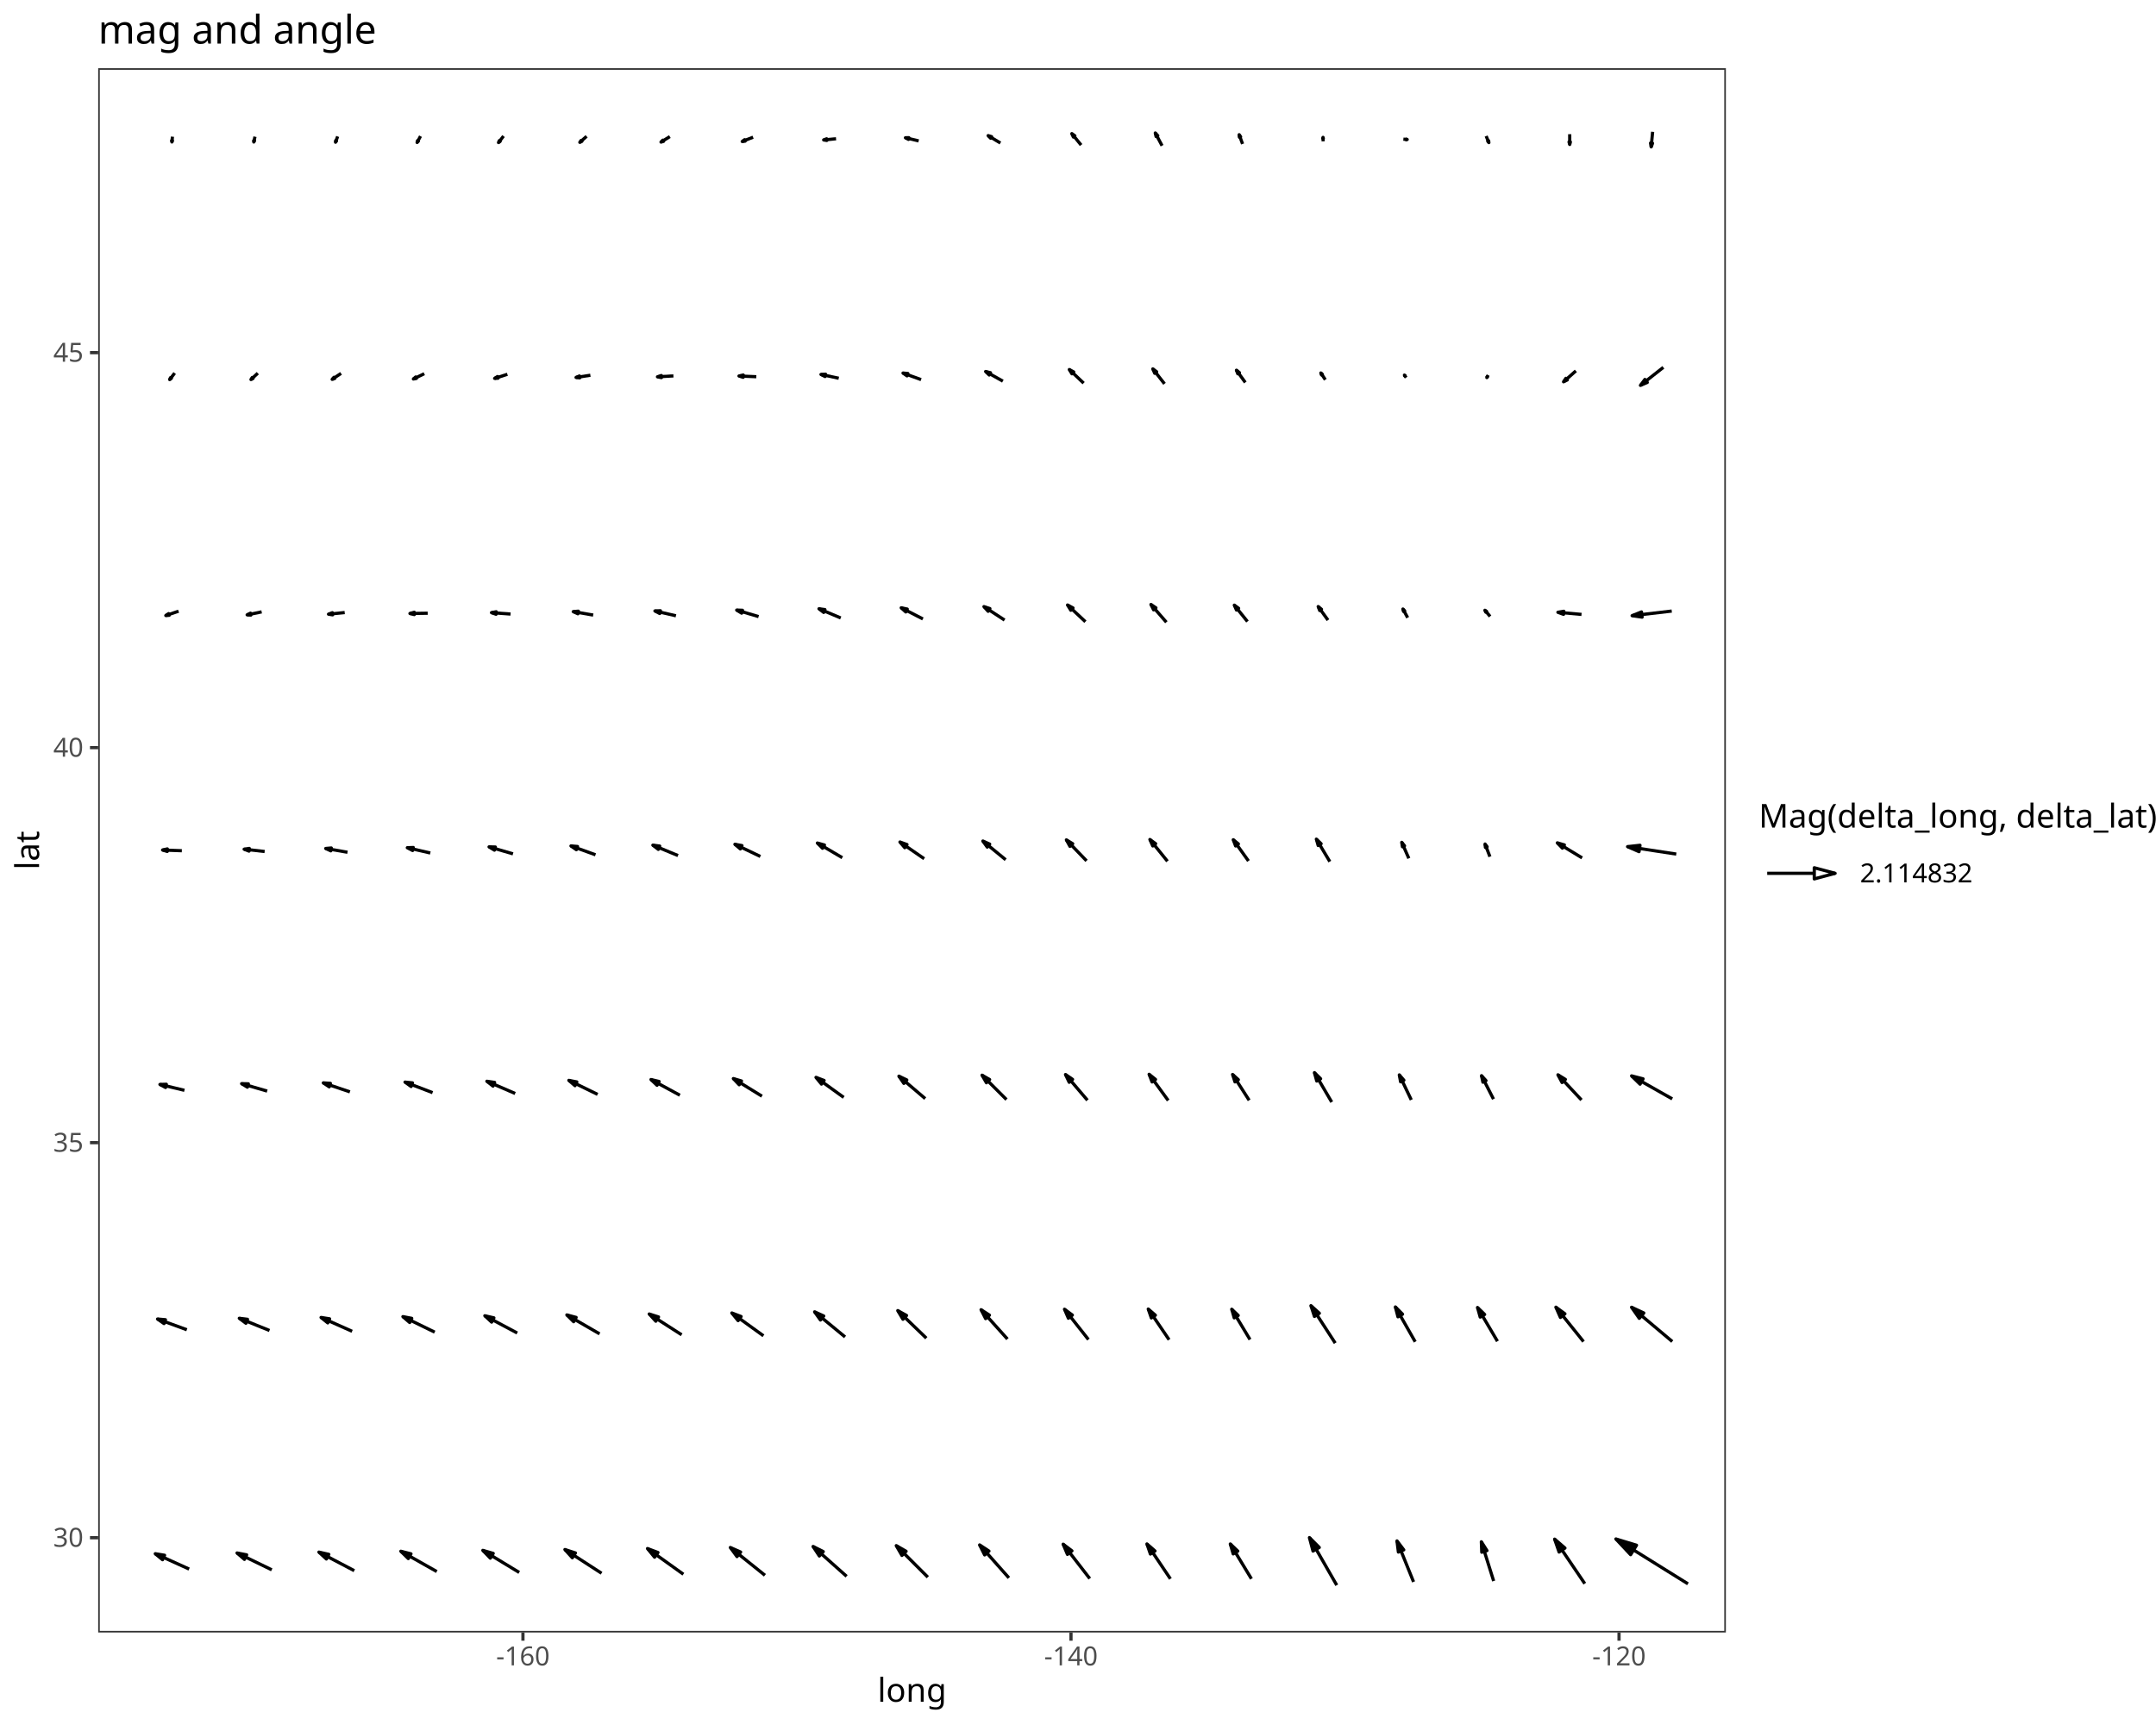
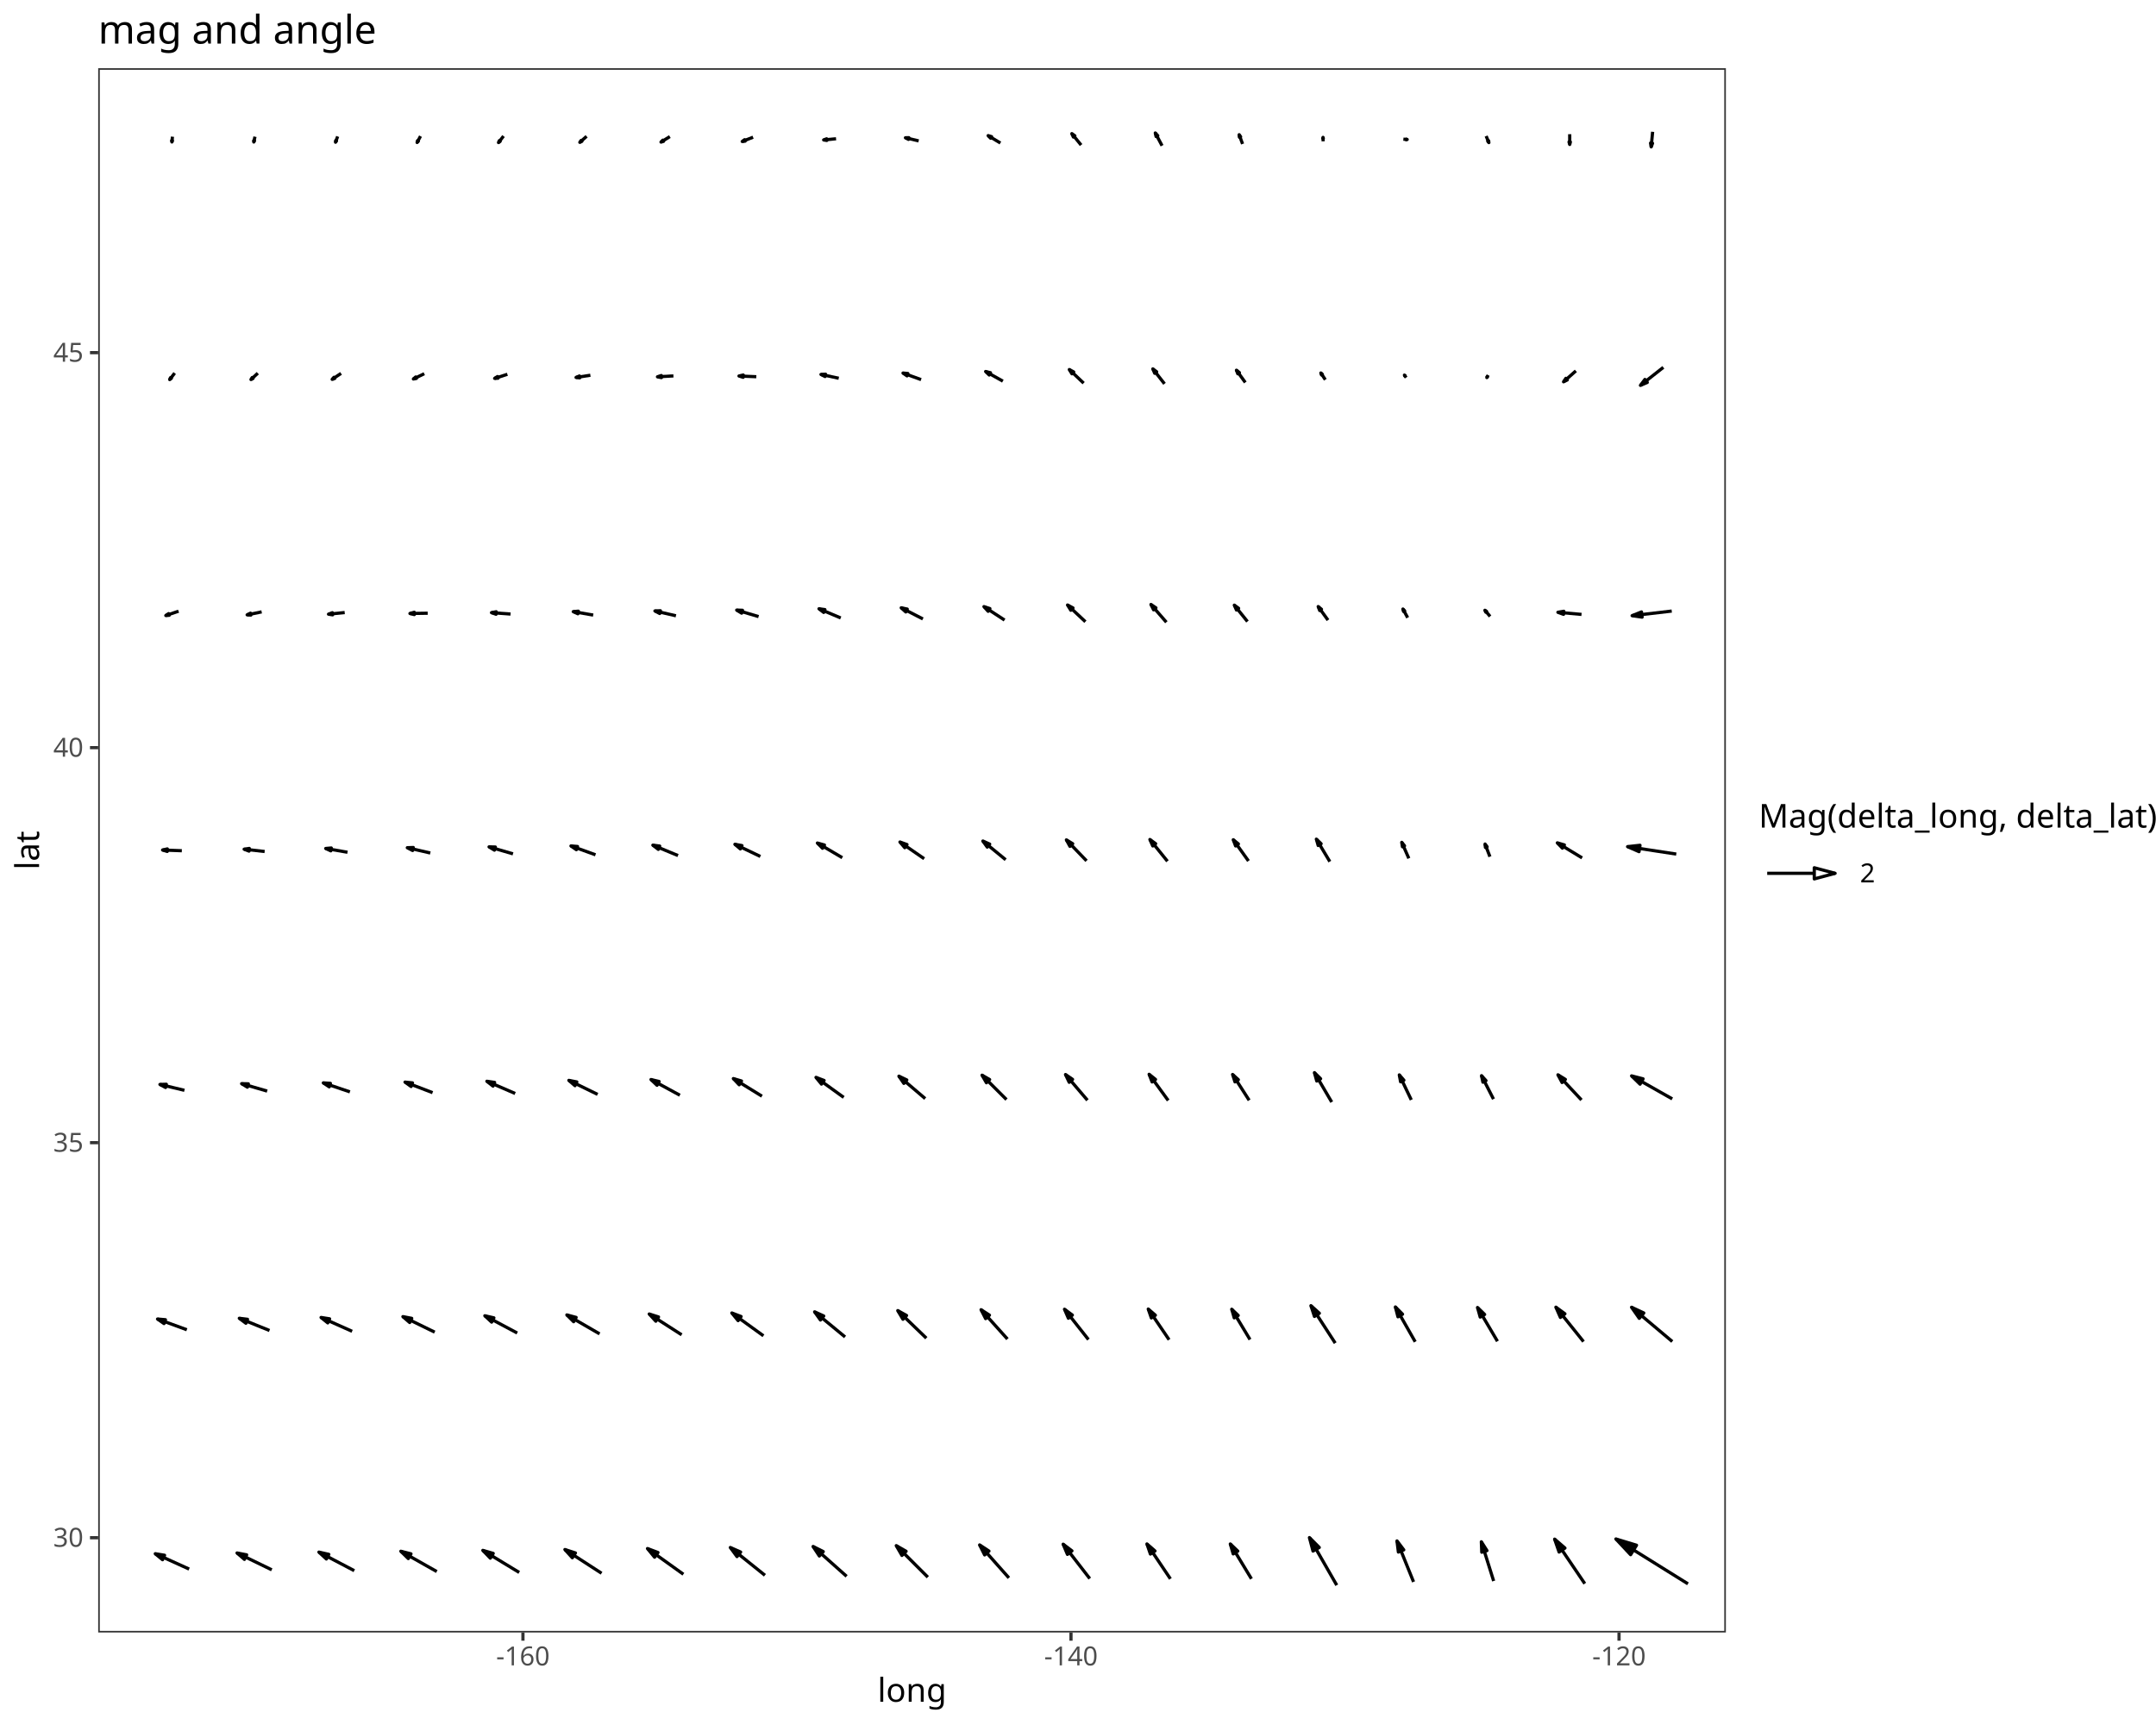
<svg xmlns="http://www.w3.org/2000/svg" class="svglite" data-engine-version="2.0" width="720.00pt" height="576.00pt" viewBox="0 0 720.00 576.00">
  <defs>
    <style type="text/css">
    .svglite line, .svglite polyline, .svglite polygon, .svglite path, .svglite rect, .svglite circle {
      fill: none;
      stroke: #000000;
      stroke-linecap: round;
      stroke-linejoin: round;
      stroke-miterlimit: 10.00;
    }
  </style>
  </defs>
  <rect width="100%" height="100%" style="stroke: none; fill: #FFFFFF;" />
  <defs>
    <clipPath id="cpMC4wMHw3MjAuMDB8MC4wMHw1NzYuMDA=">
      <rect x="0.00" y="0.00" width="720.00" height="576.00" />
    </clipPath>
  </defs>
  <g clip-path="url(#cpMC4wMHw3MjAuMDB8MC4wMHw1NzYuMDA=)">
    <rect x="0.00" y="0.00" width="720.00" height="576.00" style="stroke-width: 1.07; stroke: #FFFFFF; fill: #FFFFFF;" />
  </g>
  <defs>
    <clipPath id="cpMzIuNzl8NTc2LjM3fDIyLjc4fDU0NS4xMQ==">
      <rect x="32.79" y="22.78" width="543.57" height="522.33" />
    </clipPath>
  </defs>
  <g clip-path="url(#cpMzIuNzl8NTc2LjM3fDIyLjc4fDU0NS4xMQ==)">
    <rect x="32.79" y="22.78" width="543.57" height="522.33" style="stroke-width: 1.07; stroke: none; fill: #FFFFFF;" />
    <polyline points="63.16,523.93 51.85,518.81 " style="stroke-width: 1.07; stroke-linecap: butt;" />
    <polygon points="54.96,519.32 51.85,518.81 54.28,520.81 " style="stroke-width: 1.07; stroke-linecap: butt; fill: #000000;" />
    <polyline points="62.39,444.02 52.61,440.44 " style="stroke-width: 1.07; stroke-linecap: butt;" />
    <polygon points="55.25,440.67 52.61,440.44 54.78,441.96 " style="stroke-width: 1.07; stroke-linecap: butt; fill: #000000;" />
    <polyline points="61.59,364.07 53.41,362.11 " style="stroke-width: 1.07; stroke-linecap: butt;" />
    <polygon points="55.55,362.05 53.41,362.11 55.29,363.13 " style="stroke-width: 1.07; stroke-linecap: butt; fill: #000000;" />
    <polyline points="60.72,284.07 54.29,283.83 " style="stroke-width: 1.07; stroke-linecap: butt;" />
    <polygon points="55.88,283.46 54.29,283.83 55.85,284.31 " style="stroke-width: 1.07; stroke-linecap: butt; fill: #000000;" />
    <polyline points="59.63,204.09 55.37,205.53 " style="stroke-width: 1.07; stroke-linecap: butt;" />
    <polygon points="56.32,204.89 55.37,205.53 56.51,205.45 " style="stroke-width: 1.07; stroke-linecap: butt; fill: #000000;" />
    <polyline points="58.33,124.58 56.67,126.75 " style="stroke-width: 1.07; stroke-linecap: butt;" />
    <polygon points="56.94,126.11 56.67,126.75 57.22,126.33 " style="stroke-width: 1.07; stroke-linecap: butt; fill: #000000;" />
    <polyline points="57.59,45.64 57.41,47.41 " style="stroke-width: 1.07; stroke-linecap: butt;" />
    <polygon points="57.34,46.96 57.41,47.41 57.57,46.99 " style="stroke-width: 1.07; stroke-linecap: butt; fill: #000000;" />
    <polyline points="90.75,524.18 79.16,518.56 " style="stroke-width: 1.07; stroke-linecap: butt;" />
    <polygon points="82.37,519.18 79.16,518.56 81.63,520.70 " style="stroke-width: 1.07; stroke-linecap: butt; fill: #000000;" />
    <polyline points="90.00,444.27 79.91,440.19 " style="stroke-width: 1.07; stroke-linecap: butt;" />
    <polygon points="82.66,440.53 79.91,440.19 82.12,441.85 " style="stroke-width: 1.07; stroke-linecap: butt; fill: #000000;" />
    <polyline points="89.22,364.33 80.69,361.85 " style="stroke-width: 1.07; stroke-linecap: butt;" />
    <polygon points="82.94,361.90 80.69,361.85 82.62,363.02 " style="stroke-width: 1.07; stroke-linecap: butt; fill: #000000;" />
    <polyline points="88.38,284.33 81.53,283.56 " style="stroke-width: 1.07; stroke-linecap: butt;" />
    <polygon points="83.26,283.30 81.53,283.56 83.16,284.20 " style="stroke-width: 1.07; stroke-linecap: butt; fill: #000000;" />
    <polyline points="87.38,204.31 82.53,205.30 " style="stroke-width: 1.07; stroke-linecap: butt;" />
    <polygon points="83.65,204.74 82.53,205.30 83.78,205.38 " style="stroke-width: 1.07; stroke-linecap: butt; fill: #000000;" />
    <polyline points="86.09,124.61 83.81,126.73 " style="stroke-width: 1.07; stroke-linecap: butt;" />
    <polygon points="84.23,126.06 83.81,126.73 84.51,126.36 " style="stroke-width: 1.07; stroke-linecap: butt; fill: #000000;" />
    <polyline points="85.15,45.64 84.76,47.42 " style="stroke-width: 1.07; stroke-linecap: butt;" />
    <polygon points="84.74,46.95 84.76,47.42 84.97,47.00 " style="stroke-width: 1.07; stroke-linecap: butt; fill: #000000;" />
    <polyline points="118.31,524.47 106.50,518.27 " style="stroke-width: 1.07; stroke-linecap: butt;" />
    <polygon points="109.81,519.02 106.50,518.27 108.99,520.57 " style="stroke-width: 1.07; stroke-linecap: butt; fill: #000000;" />
    <polyline points="117.59,444.54 107.22,439.92 " style="stroke-width: 1.07; stroke-linecap: butt;" />
    <polygon points="110.07,440.37 107.22,439.92 109.46,441.73 " style="stroke-width: 1.07; stroke-linecap: butt; fill: #000000;" />
    <polyline points="116.85,364.59 107.97,361.59 " style="stroke-width: 1.07; stroke-linecap: butt;" />
    <polygon points="110.34,361.74 107.97,361.59 109.95,362.91 " style="stroke-width: 1.07; stroke-linecap: butt; fill: #000000;" />
    <polyline points="116.05,284.58 108.77,283.32 " style="stroke-width: 1.07; stroke-linecap: butt;" />
    <polygon points="110.64,283.15 108.77,283.32 110.47,284.11 " style="stroke-width: 1.07; stroke-linecap: butt; fill: #000000;" />
    <polyline points="115.11,204.53 109.70,205.08 " style="stroke-width: 1.07; stroke-linecap: butt;" />
    <polygon points="110.99,204.59 109.70,205.08 111.07,205.30 " style="stroke-width: 1.07; stroke-linecap: butt; fill: #000000;" />
    <polyline points="113.89,124.67 110.93,126.67 " style="stroke-width: 1.07; stroke-linecap: butt;" />
    <polygon points="111.52,125.98 110.93,126.67 111.79,126.37 " style="stroke-width: 1.07; stroke-linecap: butt; fill: #000000;" />
    <polyline points="112.76,45.56 112.05,47.49 " style="stroke-width: 1.07; stroke-linecap: butt;" />
    <polygon points="112.10,46.97 112.05,47.49 112.36,47.07 " style="stroke-width: 1.07; stroke-linecap: butt; fill: #000000;" />
    <polyline points="145.86,524.76 133.86,517.98 " style="stroke-width: 1.07; stroke-linecap: butt;" />
    <polygon points="137.25,518.85 133.86,517.98 136.36,520.43 " style="stroke-width: 1.07; stroke-linecap: butt; fill: #000000;" />
    <polyline points="145.17,444.82 134.55,439.64 " style="stroke-width: 1.07; stroke-linecap: butt;" />
    <polygon points="137.50,440.21 134.55,439.64 136.82,441.61 " style="stroke-width: 1.07; stroke-linecap: butt; fill: #000000;" />
    <polyline points="144.46,364.85 135.26,361.33 " style="stroke-width: 1.07; stroke-linecap: butt;" />
    <polygon points="137.75,361.59 135.26,361.33 137.29,362.80 " style="stroke-width: 1.07; stroke-linecap: butt; fill: #000000;" />
    <polyline points="143.70,284.83 136.02,283.06 " style="stroke-width: 1.07; stroke-linecap: butt;" />
    <polygon points="138.02,282.99 136.02,283.06 137.79,284.00 " style="stroke-width: 1.07; stroke-linecap: butt; fill: #000000;" />
    <polyline points="142.83,204.76 136.90,204.85 " style="stroke-width: 1.07; stroke-linecap: butt;" />
    <polygon points="138.35,204.44 136.90,204.85 138.36,205.22 " style="stroke-width: 1.07; stroke-linecap: butt; fill: #000000;" />
    <polyline points="141.68,124.78 138.05,126.55 " style="stroke-width: 1.07; stroke-linecap: butt;" />
    <polygon points="138.82,125.88 138.05,126.55 139.05,126.36 " style="stroke-width: 1.07; stroke-linecap: butt; fill: #000000;" />
    <polyline points="140.43,45.47 139.29,47.58 " style="stroke-width: 1.07; stroke-linecap: butt;" />
    <polygon points="139.43,46.99 139.29,47.58 139.71,47.14 " style="stroke-width: 1.07; stroke-linecap: butt; fill: #000000;" />
    <polyline points="173.39,525.06 161.24,517.69 " style="stroke-width: 1.07; stroke-linecap: butt;" />
    <polygon points="164.71,518.70 161.24,517.69 163.74,520.29 " style="stroke-width: 1.07; stroke-linecap: butt; fill: #000000;" />
    <polyline points="172.72,445.11 161.91,439.35 " style="stroke-width: 1.07; stroke-linecap: butt;" />
    <polygon points="164.94,440.05 161.91,439.35 164.18,441.47 " style="stroke-width: 1.07; stroke-linecap: butt; fill: #000000;" />
    <polyline points="172.04,365.13 162.59,361.05 " style="stroke-width: 1.07; stroke-linecap: butt;" />
    <polygon points="165.18,361.43 162.59,361.05 164.64,362.67 " style="stroke-width: 1.07; stroke-linecap: butt; fill: #000000;" />
    <polyline points="171.31,285.11 163.32,282.78 " style="stroke-width: 1.07; stroke-linecap: butt;" />
    <polygon points="165.43,282.83 163.32,282.78 165.12,283.88 " style="stroke-width: 1.07; stroke-linecap: butt; fill: #000000;" />
    <polyline points="170.50,205.04 164.13,204.57 " style="stroke-width: 1.07; stroke-linecap: butt;" />
    <polygon points="165.72,204.27 164.13,204.57 165.66,205.11 " style="stroke-width: 1.07; stroke-linecap: butt; fill: #000000;" />
    <polyline points="169.44,124.98 165.18,126.35 " style="stroke-width: 1.07; stroke-linecap: butt;" />
    <polygon points="166.14,125.73 165.18,126.35 166.32,126.29 " style="stroke-width: 1.07; stroke-linecap: butt; fill: #000000;" />
    <polyline points="168.15,45.44 166.48,47.61 " style="stroke-width: 1.07; stroke-linecap: butt;" />
    <polygon points="166.75,46.97 166.48,47.61 167.03,47.19 " style="stroke-width: 1.07; stroke-linecap: butt; fill: #000000;" />
    <polyline points="200.89,525.33 188.65,517.41 " style="stroke-width: 1.07; stroke-linecap: butt;" />
    <polygon points="192.17,518.55 188.65,517.41 191.13,520.16 " style="stroke-width: 1.07; stroke-linecap: butt; fill: #000000;" />
    <polyline points="200.23,445.39 189.30,439.07 " style="stroke-width: 1.07; stroke-linecap: butt;" />
    <polygon points="192.40,439.90 189.30,439.07 191.57,441.34 " style="stroke-width: 1.07; stroke-linecap: butt; fill: #000000;" />
    <polyline points="199.57,365.43 189.97,360.75 " style="stroke-width: 1.07; stroke-linecap: butt;" />
    <polygon points="192.63,361.27 189.97,360.75 192.02,362.53 " style="stroke-width: 1.07; stroke-linecap: butt; fill: #000000;" />
    <polyline points="198.87,285.43 190.67,282.47 " style="stroke-width: 1.07; stroke-linecap: butt;" />
    <polygon points="192.87,282.65 190.67,282.47 192.48,283.73 " style="stroke-width: 1.07; stroke-linecap: butt; fill: #000000;" />
    <polyline points="198.10,205.38 191.43,204.23 " style="stroke-width: 1.07; stroke-linecap: butt;" />
    <polygon points="193.14,204.08 191.43,204.23 192.99,204.95 " style="stroke-width: 1.07; stroke-linecap: butt; fill: #000000;" />
    <polyline points="197.16,125.30 192.37,126.03 " style="stroke-width: 1.07; stroke-linecap: butt;" />
    <polygon points="193.50,125.54 192.37,126.03 193.60,126.17 " style="stroke-width: 1.07; stroke-linecap: butt; fill: #000000;" />
    <polyline points="195.90,45.52 193.63,47.53 " style="stroke-width: 1.07; stroke-linecap: butt;" />
    <polygon points="194.06,46.89 193.63,47.53 194.32,47.19 " style="stroke-width: 1.07; stroke-linecap: butt; fill: #000000;" />
    <polyline points="228.21,525.66 216.23,517.08 " style="stroke-width: 1.07; stroke-linecap: butt;" />
    <polygon points="219.73,518.40 216.23,517.08 218.60,519.97 " style="stroke-width: 1.07; stroke-linecap: butt; fill: #000000;" />
    <polyline points="227.63,445.70 216.81,438.76 " style="stroke-width: 1.07; stroke-linecap: butt;" />
    <polygon points="219.92,439.75 216.81,438.76 219.01,441.17 " style="stroke-width: 1.07; stroke-linecap: butt; fill: #000000;" />
    <polyline points="227.04,365.71 217.40,360.47 " style="stroke-width: 1.07; stroke-linecap: butt;" />
    <polygon points="220.11,361.12 217.40,360.47 219.42,362.39 " style="stroke-width: 1.07; stroke-linecap: butt; fill: #000000;" />
    <polyline points="226.42,285.68 218.02,282.21 " style="stroke-width: 1.07; stroke-linecap: butt;" />
    <polygon points="220.31,282.51 218.02,282.21 219.85,283.62 " style="stroke-width: 1.07; stroke-linecap: butt; fill: #000000;" />
    <polyline points="225.73,205.62 218.71,204.00 " style="stroke-width: 1.07; stroke-linecap: butt;" />
    <polygon points="220.54,203.93 218.71,204.00 220.32,204.86 " style="stroke-width: 1.07; stroke-linecap: butt; fill: #000000;" />
    <polyline points="224.89,125.52 219.56,125.82 " style="stroke-width: 1.07; stroke-linecap: butt;" />
    <polygon points="220.84,125.39 219.56,125.82 220.88,126.09 " style="stroke-width: 1.07; stroke-linecap: butt; fill: #000000;" />
    <polyline points="223.70,45.61 220.74,47.44 " style="stroke-width: 1.07; stroke-linecap: butt;" />
    <polygon points="221.35,46.80 220.74,47.44 221.59,47.19 " style="stroke-width: 1.07; stroke-linecap: butt; fill: #000000;" />
    <polyline points="255.45,526.01 243.89,516.73 " style="stroke-width: 1.07; stroke-linecap: butt;" />
    <polygon points="247.34,518.25 243.89,516.73 246.12,519.77 " style="stroke-width: 1.07; stroke-linecap: butt; fill: #000000;" />
    <polyline points="254.95,446.04 244.40,438.42 " style="stroke-width: 1.07; stroke-linecap: butt;" />
    <polygon points="247.49,439.60 244.40,438.42 246.49,440.98 " style="stroke-width: 1.07; stroke-linecap: butt; fill: #000000;" />
    <polyline points="254.45,366.03 244.90,360.15 " style="stroke-width: 1.07; stroke-linecap: butt;" />
    <polygon points="247.63,360.96 244.90,360.15 246.86,362.22 " style="stroke-width: 1.07; stroke-linecap: butt; fill: #000000;" />
    <polyline points="253.92,285.98 245.42,281.92 " style="stroke-width: 1.07; stroke-linecap: butt;" />
    <polygon points="247.78,282.35 245.42,281.92 247.24,283.47 " style="stroke-width: 1.07; stroke-linecap: butt; fill: #000000;" />
    <polyline points="253.33,205.89 246.02,203.72 " style="stroke-width: 1.07; stroke-linecap: butt;" />
    <polygon points="247.96,203.78 246.02,203.72 247.67,204.74 " style="stroke-width: 1.07; stroke-linecap: butt; fill: #000000;" />
    <polyline points="252.57,125.79 246.78,125.55 " style="stroke-width: 1.07; stroke-linecap: butt;" />
    <polygon points="248.21,125.22 246.78,125.55 248.18,125.99 " style="stroke-width: 1.07; stroke-linecap: butt; fill: #000000;" />
    <polyline points="251.49,45.81 247.86,47.24 " style="stroke-width: 1.07; stroke-linecap: butt;" />
    <polygon points="248.65,46.65 247.86,47.24 248.84,47.13 " style="stroke-width: 1.07; stroke-linecap: butt; fill: #000000;" />
    <polyline points="282.72,526.35 271.53,516.39 " style="stroke-width: 1.07; stroke-linecap: butt;" />
    <polygon points="274.93,518.10 271.53,516.39 273.62,519.57 " style="stroke-width: 1.07; stroke-linecap: butt; fill: #000000;" />
    <polyline points="282.21,446.42 272.04,438.04 " style="stroke-width: 1.07; stroke-linecap: butt;" />
    <polygon points="275.09,439.43 272.04,438.04 273.99,440.77 " style="stroke-width: 1.07; stroke-linecap: butt; fill: #000000;" />
    <polyline points="281.75,366.43 272.50,359.75 " style="stroke-width: 1.07; stroke-linecap: butt;" />
    <polygon points="275.21,360.78 272.50,359.75 274.33,362.00 " style="stroke-width: 1.07; stroke-linecap: butt; fill: #000000;" />
    <polyline points="281.28,286.39 272.97,281.50 " style="stroke-width: 1.07; stroke-linecap: butt;" />
    <polygon points="275.33,282.16 272.97,281.50 274.69,283.25 " style="stroke-width: 1.07; stroke-linecap: butt; fill: #000000;" />
    <polyline points="280.76,206.34 273.50,203.28 " style="stroke-width: 1.07; stroke-linecap: butt;" />
    <polygon points="275.48,203.55 273.50,203.28 275.08,204.50 " style="stroke-width: 1.07; stroke-linecap: butt; fill: #000000;" />
    <polyline points="280.10,126.30 274.16,125.03 " style="stroke-width: 1.07; stroke-linecap: butt;" />
    <polygon points="275.70,124.95 274.16,125.03 275.53,125.73 " style="stroke-width: 1.07; stroke-linecap: butt; fill: #000000;" />
    <polyline points="279.20,46.33 275.06,46.72 " style="stroke-width: 1.07; stroke-linecap: butt;" />
    <polygon points="276.05,46.35 275.06,46.72 276.10,46.90 " style="stroke-width: 1.07; stroke-linecap: butt; fill: #000000;" />
    <polyline points="309.85,526.63 299.31,516.11 " style="stroke-width: 1.07; stroke-linecap: butt;" />
    <polygon points="302.59,518.00 299.31,516.11 301.20,519.38 " style="stroke-width: 1.07; stroke-linecap: butt; fill: #000000;" />
    <polyline points="309.35,446.83 299.81,437.63 " style="stroke-width: 1.07; stroke-linecap: butt;" />
    <polygon points="302.75,439.26 299.81,437.63 301.54,440.52 " style="stroke-width: 1.07; stroke-linecap: butt; fill: #000000;" />
    <polyline points="308.97,366.83 300.19,359.35 " style="stroke-width: 1.07; stroke-linecap: butt;" />
    <polygon points="302.83,360.61 300.19,359.35 301.85,361.76 " style="stroke-width: 1.07; stroke-linecap: butt; fill: #000000;" />
    <polyline points="308.62,286.73 300.54,281.16 " style="stroke-width: 1.07; stroke-linecap: butt;" />
    <polygon points="302.89,282.00 300.54,281.16 302.15,283.06 " style="stroke-width: 1.07; stroke-linecap: butt; fill: #000000;" />
    <polyline points="308.20,206.67 300.96,202.95 " style="stroke-width: 1.07; stroke-linecap: butt;" />
    <polygon points="302.98,203.38 300.96,202.95 302.49,204.34 " style="stroke-width: 1.07; stroke-linecap: butt; fill: #000000;" />
    <polyline points="307.60,126.76 301.56,124.57 " style="stroke-width: 1.07; stroke-linecap: butt;" />
    <polygon points="303.18,124.71 301.56,124.57 302.90,125.51 " style="stroke-width: 1.07; stroke-linecap: butt; fill: #000000;" />
    <polyline points="306.79,47.05 302.37,46.00 " style="stroke-width: 1.07; stroke-linecap: butt;" />
    <polygon points="303.52,45.97 302.37,46.00 303.39,46.55 " style="stroke-width: 1.07; stroke-linecap: butt; fill: #000000;" />
    <polyline points="336.92,526.87 327.15,515.87 " style="stroke-width: 1.07; stroke-linecap: butt;" />
    <polygon points="330.27,517.93 327.15,515.87 328.82,519.21 " style="stroke-width: 1.07; stroke-linecap: butt; fill: #000000;" />
    <polyline points="336.44,447.13 327.63,437.33 " style="stroke-width: 1.07; stroke-linecap: butt;" />
    <polygon points="330.43,439.15 327.63,437.33 329.15,440.31 " style="stroke-width: 1.07; stroke-linecap: butt; fill: #000000;" />
    <polyline points="336.11,367.15 327.96,359.02 " style="stroke-width: 1.07; stroke-linecap: butt;" />
    <polygon points="330.49,360.48 327.96,359.02 329.42,361.55 " style="stroke-width: 1.07; stroke-linecap: butt; fill: #000000;" />
    <polyline points="335.84,287.07 328.23,280.83 " style="stroke-width: 1.07; stroke-linecap: butt;" />
    <polygon points="330.51,281.86 328.23,280.83 329.69,282.86 " style="stroke-width: 1.07; stroke-linecap: butt; fill: #000000;" />
    <polyline points="335.47,207.05 328.59,202.56 " style="stroke-width: 1.07; stroke-linecap: butt;" />
    <polygon points="330.58,203.21 328.59,202.56 329.99,204.12 " style="stroke-width: 1.07; stroke-linecap: butt; fill: #000000;" />
    <polyline points="334.91,127.28 329.15,124.05 " style="stroke-width: 1.07; stroke-linecap: butt;" />
    <polygon points="330.78,124.46 329.15,124.05 330.35,125.22 " style="stroke-width: 1.07; stroke-linecap: butt; fill: #000000;" />
    <polyline points="334.08,47.76 329.99,45.29 " style="stroke-width: 1.07; stroke-linecap: butt;" />
    <polygon points="331.15,45.63 329.99,45.29 330.83,46.16 " style="stroke-width: 1.07; stroke-linecap: butt; fill: #000000;" />
    <polyline points="363.93,527.11 355.04,515.63 " style="stroke-width: 1.07; stroke-linecap: butt;" />
    <polygon points="357.98,517.86 355.04,515.63 356.47,519.03 " style="stroke-width: 1.07; stroke-linecap: butt; fill: #000000;" />
    <polyline points="363.48,447.29 355.49,437.17 " style="stroke-width: 1.07; stroke-linecap: butt;" />
    <polygon points="358.12,439.13 355.49,437.17 356.79,440.18 " style="stroke-width: 1.07; stroke-linecap: butt; fill: #000000;" />
    <polyline points="363.15,367.38 355.83,358.80 " style="stroke-width: 1.07; stroke-linecap: butt;" />
    <polygon points="358.19,360.42 355.83,358.80 357.06,361.39 " style="stroke-width: 1.07; stroke-linecap: butt; fill: #000000;" />
    <polyline points="362.85,287.44 356.12,280.45 " style="stroke-width: 1.07; stroke-linecap: butt;" />
    <polygon points="358.23,281.73 356.12,280.45 357.31,282.61 " style="stroke-width: 1.07; stroke-linecap: butt; fill: #000000;" />
    <polyline points="362.47,207.60 356.51,202.02 " style="stroke-width: 1.07; stroke-linecap: butt;" />
    <polygon points="358.33,203.00 356.51,202.02 357.60,203.78 " style="stroke-width: 1.07; stroke-linecap: butt; fill: #000000;" />
    <polyline points="361.88,127.94 357.10,123.40 " style="stroke-width: 1.07; stroke-linecap: butt;" />
    <polygon points="358.57,124.20 357.10,123.40 357.97,124.82 " style="stroke-width: 1.07; stroke-linecap: butt; fill: #000000;" />
    <polyline points="361.03,48.43 357.94,44.62 " style="stroke-width: 1.07; stroke-linecap: butt;" />
    <polygon points="358.95,45.35 357.94,44.62 358.45,45.76 " style="stroke-width: 1.07; stroke-linecap: butt; fill: #000000;" />
    <polyline points="390.86,527.20 383.02,515.54 " style="stroke-width: 1.07; stroke-linecap: butt;" />
    <polygon points="385.71,517.89 383.02,515.54 384.18,518.92 " style="stroke-width: 1.07; stroke-linecap: butt; fill: #000000;" />
    <polyline points="390.42,447.35 383.46,437.11 " style="stroke-width: 1.07; stroke-linecap: butt;" />
    <polygon points="385.84,439.17 383.46,437.11 384.49,440.08 " style="stroke-width: 1.07; stroke-linecap: butt; fill: #000000;" />
    <polyline points="390.12,367.46 383.75,358.72 " style="stroke-width: 1.07; stroke-linecap: butt;" />
    <polygon points="385.89,360.44 383.75,358.72 384.74,361.28 " style="stroke-width: 1.07; stroke-linecap: butt; fill: #000000;" />
    <polyline points="389.87,287.58 384.01,280.32 " style="stroke-width: 1.07; stroke-linecap: butt;" />
    <polygon points="385.93,281.72 384.01,280.32 384.97,282.48 " style="stroke-width: 1.07; stroke-linecap: butt; fill: #000000;" />
    <polyline points="389.51,207.77 384.36,201.84 " style="stroke-width: 1.07; stroke-linecap: butt;" />
    <polygon points="386.02,202.96 384.36,201.84 385.24,203.63 " style="stroke-width: 1.07; stroke-linecap: butt; fill: #000000;" />
    <polyline points="388.89,128.16 384.99,123.18 " style="stroke-width: 1.07; stroke-linecap: butt;" />
    <polygon points="386.27,124.14 384.99,123.18 385.62,124.65 " style="stroke-width: 1.07; stroke-linecap: butt; fill: #000000;" />
    <polyline points="388.07,48.65 385.81,44.40 " style="stroke-width: 1.07; stroke-linecap: butt;" />
    <polygon points="386.64,45.30 385.81,44.40 386.08,45.59 " style="stroke-width: 1.07; stroke-linecap: butt; fill: #000000;" />
    <polyline points="417.92,527.19 410.86,515.55 " style="stroke-width: 1.07; stroke-linecap: butt;" />
    <polygon points="413.36,517.94 410.86,515.55 411.83,518.87 " style="stroke-width: 1.07; stroke-linecap: butt; fill: #000000;" />
    <polyline points="417.44,447.29 411.34,437.17 " style="stroke-width: 1.07; stroke-linecap: butt;" />
    <polygon points="413.50,439.25 411.34,437.17 412.17,440.05 " style="stroke-width: 1.07; stroke-linecap: butt; fill: #000000;" />
    <polyline points="417.16,367.40 411.63,358.78 " style="stroke-width: 1.07; stroke-linecap: butt;" />
    <polygon points="413.55,360.53 411.63,358.78 412.42,361.26 " style="stroke-width: 1.07; stroke-linecap: butt; fill: #000000;" />
    <polyline points="416.93,287.49 411.85,280.40 " style="stroke-width: 1.07; stroke-linecap: butt;" />
    <polygon points="413.57,281.81 411.85,280.40 412.63,282.48 " style="stroke-width: 1.07; stroke-linecap: butt; fill: #000000;" />
    <polyline points="416.59,207.54 412.20,202.07 " style="stroke-width: 1.07; stroke-linecap: butt;" />
    <polygon points="413.64,203.12 412.20,202.07 412.92,203.70 " style="stroke-width: 1.07; stroke-linecap: butt; fill: #000000;" />
    <polyline points="415.87,127.71 412.91,123.62 " style="stroke-width: 1.07; stroke-linecap: butt;" />
    <polygon points="413.91,124.43 412.91,123.62 413.37,124.82 " style="stroke-width: 1.07; stroke-linecap: butt; fill: #000000;" />
    <polyline points="414.96,48.07 413.82,44.98 " style="stroke-width: 1.07; stroke-linecap: butt;" />
    <polygon points="414.31,45.66 413.82,44.98 413.90,45.81 " style="stroke-width: 1.07; stroke-linecap: butt; fill: #000000;" />
    <polyline points="446.41,529.32 437.29,513.42 " style="stroke-width: 1.07; stroke-linecap: butt;" />
    <polygon points="440.57,516.72 437.29,513.42 438.48,517.92 " style="stroke-width: 1.07; stroke-linecap: butt; fill: #000000;" />
    <polyline points="445.90,448.48 437.79,435.98 " style="stroke-width: 1.07; stroke-linecap: butt;" />
    <polygon points="440.60,438.51 437.79,435.98 438.96,439.58 " style="stroke-width: 1.07; stroke-linecap: butt; fill: #000000;" />
    <polyline points="444.73,368.00 438.96,358.17 " style="stroke-width: 1.07; stroke-linecap: butt;" />
    <polygon points="441.02,360.21 438.96,358.17 439.73,360.97 " style="stroke-width: 1.07; stroke-linecap: butt; fill: #000000;" />
    <polyline points="444.10,287.70 439.60,280.20 " style="stroke-width: 1.07; stroke-linecap: butt;" />
    <polygon points="441.19,281.74 439.60,280.20 440.21,282.33 " style="stroke-width: 1.07; stroke-linecap: butt; fill: #000000;" />
    <polyline points="443.48,207.07 440.21,202.54 " style="stroke-width: 1.07; stroke-linecap: butt;" />
    <polygon points="441.31,203.44 440.21,202.54 440.72,203.87 " style="stroke-width: 1.07; stroke-linecap: butt; fill: #000000;" />
    <polyline points="442.59,126.79 441.10,124.54 " style="stroke-width: 1.07; stroke-linecap: butt;" />
    <polygon points="441.61,124.99 441.10,124.54 441.32,125.19 " style="stroke-width: 1.07; stroke-linecap: butt; fill: #000000;" />
    <polyline points="441.87,47.19 441.83,45.87 " style="stroke-width: 1.07; stroke-linecap: butt;" />
    <polygon points="441.92,46.19 441.83,45.87 441.75,46.19 " style="stroke-width: 1.07; stroke-linecap: butt; fill: #000000;" />
    <polyline points="472.06,528.21 466.53,514.53 " style="stroke-width: 1.07; stroke-linecap: butt;" />
    <polygon points="468.79,517.52 466.53,514.53 466.99,518.25 " style="stroke-width: 1.07; stroke-linecap: butt; fill: #000000;" />
    <polyline points="472.61,448.04 465.99,436.41 " style="stroke-width: 1.07; stroke-linecap: butt;" />
    <polygon points="468.38,438.83 465.99,436.41 466.85,439.70 " style="stroke-width: 1.07; stroke-linecap: butt; fill: #000000;" />
    <polyline points="471.30,367.26 467.30,358.92 " style="stroke-width: 1.07; stroke-linecap: butt;" />
    <polygon points="468.83,360.70 467.30,358.92 467.73,361.23 " style="stroke-width: 1.07; stroke-linecap: butt; fill: #000000;" />
    <polyline points="470.48,286.62 468.12,281.27 " style="stroke-width: 1.07; stroke-linecap: butt;" />
    <polygon points="469.05,282.43 468.12,281.27 468.35,282.74 " style="stroke-width: 1.07; stroke-linecap: butt; fill: #000000;" />
    <polyline points="470.09,206.25 468.51,203.36 " style="stroke-width: 1.07; stroke-linecap: butt;" />
    <polygon points="469.09,203.97 468.51,203.36 468.71,204.17 " style="stroke-width: 1.07; stroke-linecap: butt; fill: #000000;" />
    <polyline points="469.59,126.08 469.01,125.25 " style="stroke-width: 1.07; stroke-linecap: butt;" />
    <polygon points="469.21,125.42 469.01,125.25 469.10,125.49 " style="stroke-width: 1.07; stroke-linecap: butt; fill: #000000;" />
    <polyline points="468.66,46.47 469.93,46.58 " style="stroke-width: 1.07; stroke-linecap: butt;" />
    <polygon points="469.61,46.64 469.93,46.58 469.63,46.47 " style="stroke-width: 1.07; stroke-linecap: butt; fill: #000000;" />
    <polyline points="498.81,527.92 494.70,514.82 " style="stroke-width: 1.07; stroke-linecap: butt;" />
    <polygon points="496.57,517.77 494.70,514.82 494.84,518.31 " style="stroke-width: 1.07; stroke-linecap: butt; fill: #000000;" />
    <polyline points="500.08,447.87 493.42,436.59 " style="stroke-width: 1.07; stroke-linecap: butt;" />
    <polygon points="495.80,438.92 493.42,436.59 494.31,439.79 " style="stroke-width: 1.07; stroke-linecap: butt; fill: #000000;" />
    <polyline points="498.75,367.00 494.76,359.18 " style="stroke-width: 1.07; stroke-linecap: butt;" />
    <polygon points="496.25,360.84 494.76,359.18 495.22,361.36 " style="stroke-width: 1.07; stroke-linecap: butt; fill: #000000;" />
    <polyline points="497.56,286.06 495.94,281.83 " style="stroke-width: 1.07; stroke-linecap: butt;" />
    <polygon points="496.62,282.76 495.94,281.83 496.06,282.98 " style="stroke-width: 1.07; stroke-linecap: butt; fill: #000000;" />
    <polyline points="497.62,205.83 495.89,203.78 " style="stroke-width: 1.07; stroke-linecap: butt;" />
    <polygon points="496.45,204.17 495.89,203.78 496.18,204.40 " style="stroke-width: 1.07; stroke-linecap: butt; fill: #000000;" />
    <polyline points="496.97,125.25 496.53,126.08 " style="stroke-width: 1.07; stroke-linecap: butt;" />
    <polygon points="496.59,125.85 496.53,126.08 496.70,125.91 " style="stroke-width: 1.07; stroke-linecap: butt; fill: #000000;" />
    <polyline points="496.30,45.43 497.21,47.62 " style="stroke-width: 1.07; stroke-linecap: butt;" />
    <polygon points="496.84,47.14 497.21,47.62 497.13,47.02 " style="stroke-width: 1.07; stroke-linecap: butt; fill: #000000;" />
    <polyline points="529.24,528.80 519.17,513.94 " style="stroke-width: 1.07; stroke-linecap: butt;" />
    <polygon points="522.62,516.92 519.17,513.94 520.66,518.25 " style="stroke-width: 1.07; stroke-linecap: butt; fill: #000000;" />
    <polyline points="528.82,447.98 519.59,436.48 " style="stroke-width: 1.07; stroke-linecap: butt;" />
    <polygon points="522.61,438.69 519.59,436.48 521.10,439.91 " style="stroke-width: 1.07; stroke-linecap: butt; fill: #000000;" />
    <polyline points="528.13,367.29 520.28,358.89 " style="stroke-width: 1.07; stroke-linecap: butt;" />
    <polygon points="522.76,360.43 520.28,358.89 521.65,361.47 " style="stroke-width: 1.07; stroke-linecap: butt; fill: #000000;" />
    <polyline points="528.34,286.46 520.07,281.44 " style="stroke-width: 1.07; stroke-linecap: butt;" />
    <polygon points="522.43,282.13 520.07,281.44 521.77,283.21 " style="stroke-width: 1.07; stroke-linecap: butt; fill: #000000;" />
    <polyline points="528.15,205.16 520.26,204.45 " style="stroke-width: 1.07; stroke-linecap: butt;" />
    <polygon points="522.24,204.11 520.26,204.45 522.15,205.14 " style="stroke-width: 1.07; stroke-linecap: butt; fill: #000000;" />
    <polyline points="526.26,123.84 522.15,127.49 " style="stroke-width: 1.07; stroke-linecap: butt;" />
    <polygon points="522.92,126.33 522.15,127.49 523.40,126.87 " style="stroke-width: 1.07; stroke-linecap: butt; fill: #000000;" />
    <polyline points="524.21,44.81 524.21,48.24 " style="stroke-width: 1.07; stroke-linecap: butt;" />
    <polygon points="523.98,47.40 524.21,48.24 524.43,47.40 " style="stroke-width: 1.07; stroke-linecap: butt; fill: #000000;" />
    <polyline points="563.69,528.86 539.63,513.88 " style="stroke-width: 1.07; stroke-linecap: butt;" />
    <polygon points="546.52,515.97 539.63,513.88 544.55,519.13 " style="stroke-width: 1.07; stroke-linecap: butt; fill: #000000;" />
    <polyline points="558.46,447.95 544.86,436.51 " style="stroke-width: 1.07; stroke-linecap: butt;" />
    <polygon points="548.95,438.42 544.86,436.51 547.44,440.21 " style="stroke-width: 1.07; stroke-linecap: butt; fill: #000000;" />
    <polyline points="558.45,366.93 544.87,359.25 " style="stroke-width: 1.07; stroke-linecap: butt;" />
    <polygon points="548.71,360.24 544.87,359.25 547.70,362.02 " style="stroke-width: 1.07; stroke-linecap: butt; fill: #000000;" />
    <polyline points="559.79,285.19 543.53,282.71 " style="stroke-width: 1.07; stroke-linecap: butt;" />
    <polygon points="547.68,282.25 543.53,282.71 547.36,284.38 " style="stroke-width: 1.07; stroke-linecap: butt; fill: #000000;" />
    <polyline points="558.28,204.04 545.04,205.58 " style="stroke-width: 1.07; stroke-linecap: butt;" />
    <polygon points="548.18,204.33 545.04,205.58 548.39,206.07 " style="stroke-width: 1.07; stroke-linecap: butt; fill: #000000;" />
    <polyline points="555.48,122.66 547.83,128.68 " style="stroke-width: 1.07; stroke-linecap: butt;" />
    <polygon points="549.32,126.70 547.83,128.68 550.11,127.70 " style="stroke-width: 1.07; stroke-linecap: butt; fill: #000000;" />
    <polyline points="551.90,44.01 551.42,49.04 " style="stroke-width: 1.07; stroke-linecap: butt;" />
    <polygon points="551.20,47.77 551.42,49.04 551.87,47.84 " style="stroke-width: 1.07; stroke-linecap: butt; fill: #000000;" />
    <rect x="32.79" y="22.78" width="543.57" height="522.33" style="stroke-width: 1.07; stroke: #333333;" />
  </g>
  <g clip-path="url(#cpMC4wMHw3MjAuMDB8MC4wMHw1NzYuMDA=)">
    <text x="27.86" y="516.48" text-anchor="end" style="font-size: 8.80px; fill: #4D4D4D; font-family: sans;" textLength="9.79px" lengthAdjust="spacingAndGlyphs">30</text>
    <text x="27.86" y="384.58" text-anchor="end" style="font-size: 8.80px; fill: #4D4D4D; font-family: sans;" textLength="9.79px" lengthAdjust="spacingAndGlyphs">35</text>
    <text x="27.86" y="252.68" text-anchor="end" style="font-size: 8.80px; fill: #4D4D4D; font-family: sans;" textLength="9.79px" lengthAdjust="spacingAndGlyphs">40</text>
    <text x="27.86" y="120.78" text-anchor="end" style="font-size: 8.80px; fill: #4D4D4D; font-family: sans;" textLength="9.79px" lengthAdjust="spacingAndGlyphs">45</text>
    <polyline points="30.05,513.46 32.79,513.46 " style="stroke-width: 1.07; stroke: #333333; stroke-linecap: butt;" />
    <polyline points="30.05,381.55 32.79,381.55 " style="stroke-width: 1.07; stroke: #333333; stroke-linecap: butt;" />
    <polyline points="30.05,249.65 32.79,249.65 " style="stroke-width: 1.07; stroke: #333333; stroke-linecap: butt;" />
    <polyline points="30.05,117.75 32.79,117.75 " style="stroke-width: 1.07; stroke: #333333; stroke-linecap: butt;" />
    <polyline points="174.64,547.85 174.64,545.11 " style="stroke-width: 1.07; stroke: #333333; stroke-linecap: butt;" />
    <polyline points="357.66,547.85 357.66,545.11 " style="stroke-width: 1.07; stroke: #333333; stroke-linecap: butt;" />
    <polyline points="540.68,547.85 540.68,545.11 " style="stroke-width: 1.07; stroke: #333333; stroke-linecap: butt;" />
    <text x="174.64" y="556.10" text-anchor="middle" style="font-size: 8.80px; fill: #4D4D4D; font-family: sans;" textLength="17.61px" lengthAdjust="spacingAndGlyphs">-160</text>
    <text x="357.66" y="556.10" text-anchor="middle" style="font-size: 8.80px; fill: #4D4D4D; font-family: sans;" textLength="17.61px" lengthAdjust="spacingAndGlyphs">-140</text>
    <text x="540.68" y="556.10" text-anchor="middle" style="font-size: 8.80px; fill: #4D4D4D; font-family: sans;" textLength="17.61px" lengthAdjust="spacingAndGlyphs">-120</text>
    <text x="304.58" y="568.24" text-anchor="middle" style="font-size: 11.00px; font-family: sans;" textLength="20.80px" lengthAdjust="spacingAndGlyphs">long</text>
    <text transform="translate(13.05,283.95) rotate(-90)" text-anchor="middle" style="font-size: 11.00px; font-family: sans;" textLength="11.62px" lengthAdjust="spacingAndGlyphs">lat</text>
    <rect x="587.33" y="267.64" width="127.20" height="32.61" style="stroke-width: 1.07; stroke: none; fill: #FFFFFF;" />
    <text x="587.33" y="276.35" style="font-size: 11.00px; font-family: sans;" textLength="127.20px" lengthAdjust="spacingAndGlyphs">Mag(delta_long, delta_lat)</text>
    <rect x="587.33" y="282.97" width="28.35" height="17.28" style="stroke-width: 1.07; stroke: none; fill: #FFFFFF;" />
    <line x1="590.16" y1="291.61" x2="612.84" y2="291.61" style="stroke-width: 1.07; stroke-linecap: butt;" />
    <polygon points="605.88,293.48 612.84,291.61 605.88,289.75 " style="stroke-width: 1.07; stroke-linecap: butt; fill: #FFFFFF;" />
-     <text x="621.15" y="294.64" style="font-size: 8.80px; font-family: sans;" textLength="36.71px" lengthAdjust="spacingAndGlyphs">2.114832</text>
+     <text x="621.15" y="294.64" style="font-size: 8.80px; font-family: sans;" textLength="4.89px" lengthAdjust="spacingAndGlyphs">2</text>
    <text x="32.79" y="14.56" style="font-size: 13.20px; font-family: sans;" textLength="87.34px" lengthAdjust="spacingAndGlyphs">mag and angle</text>
  </g>
</svg>
